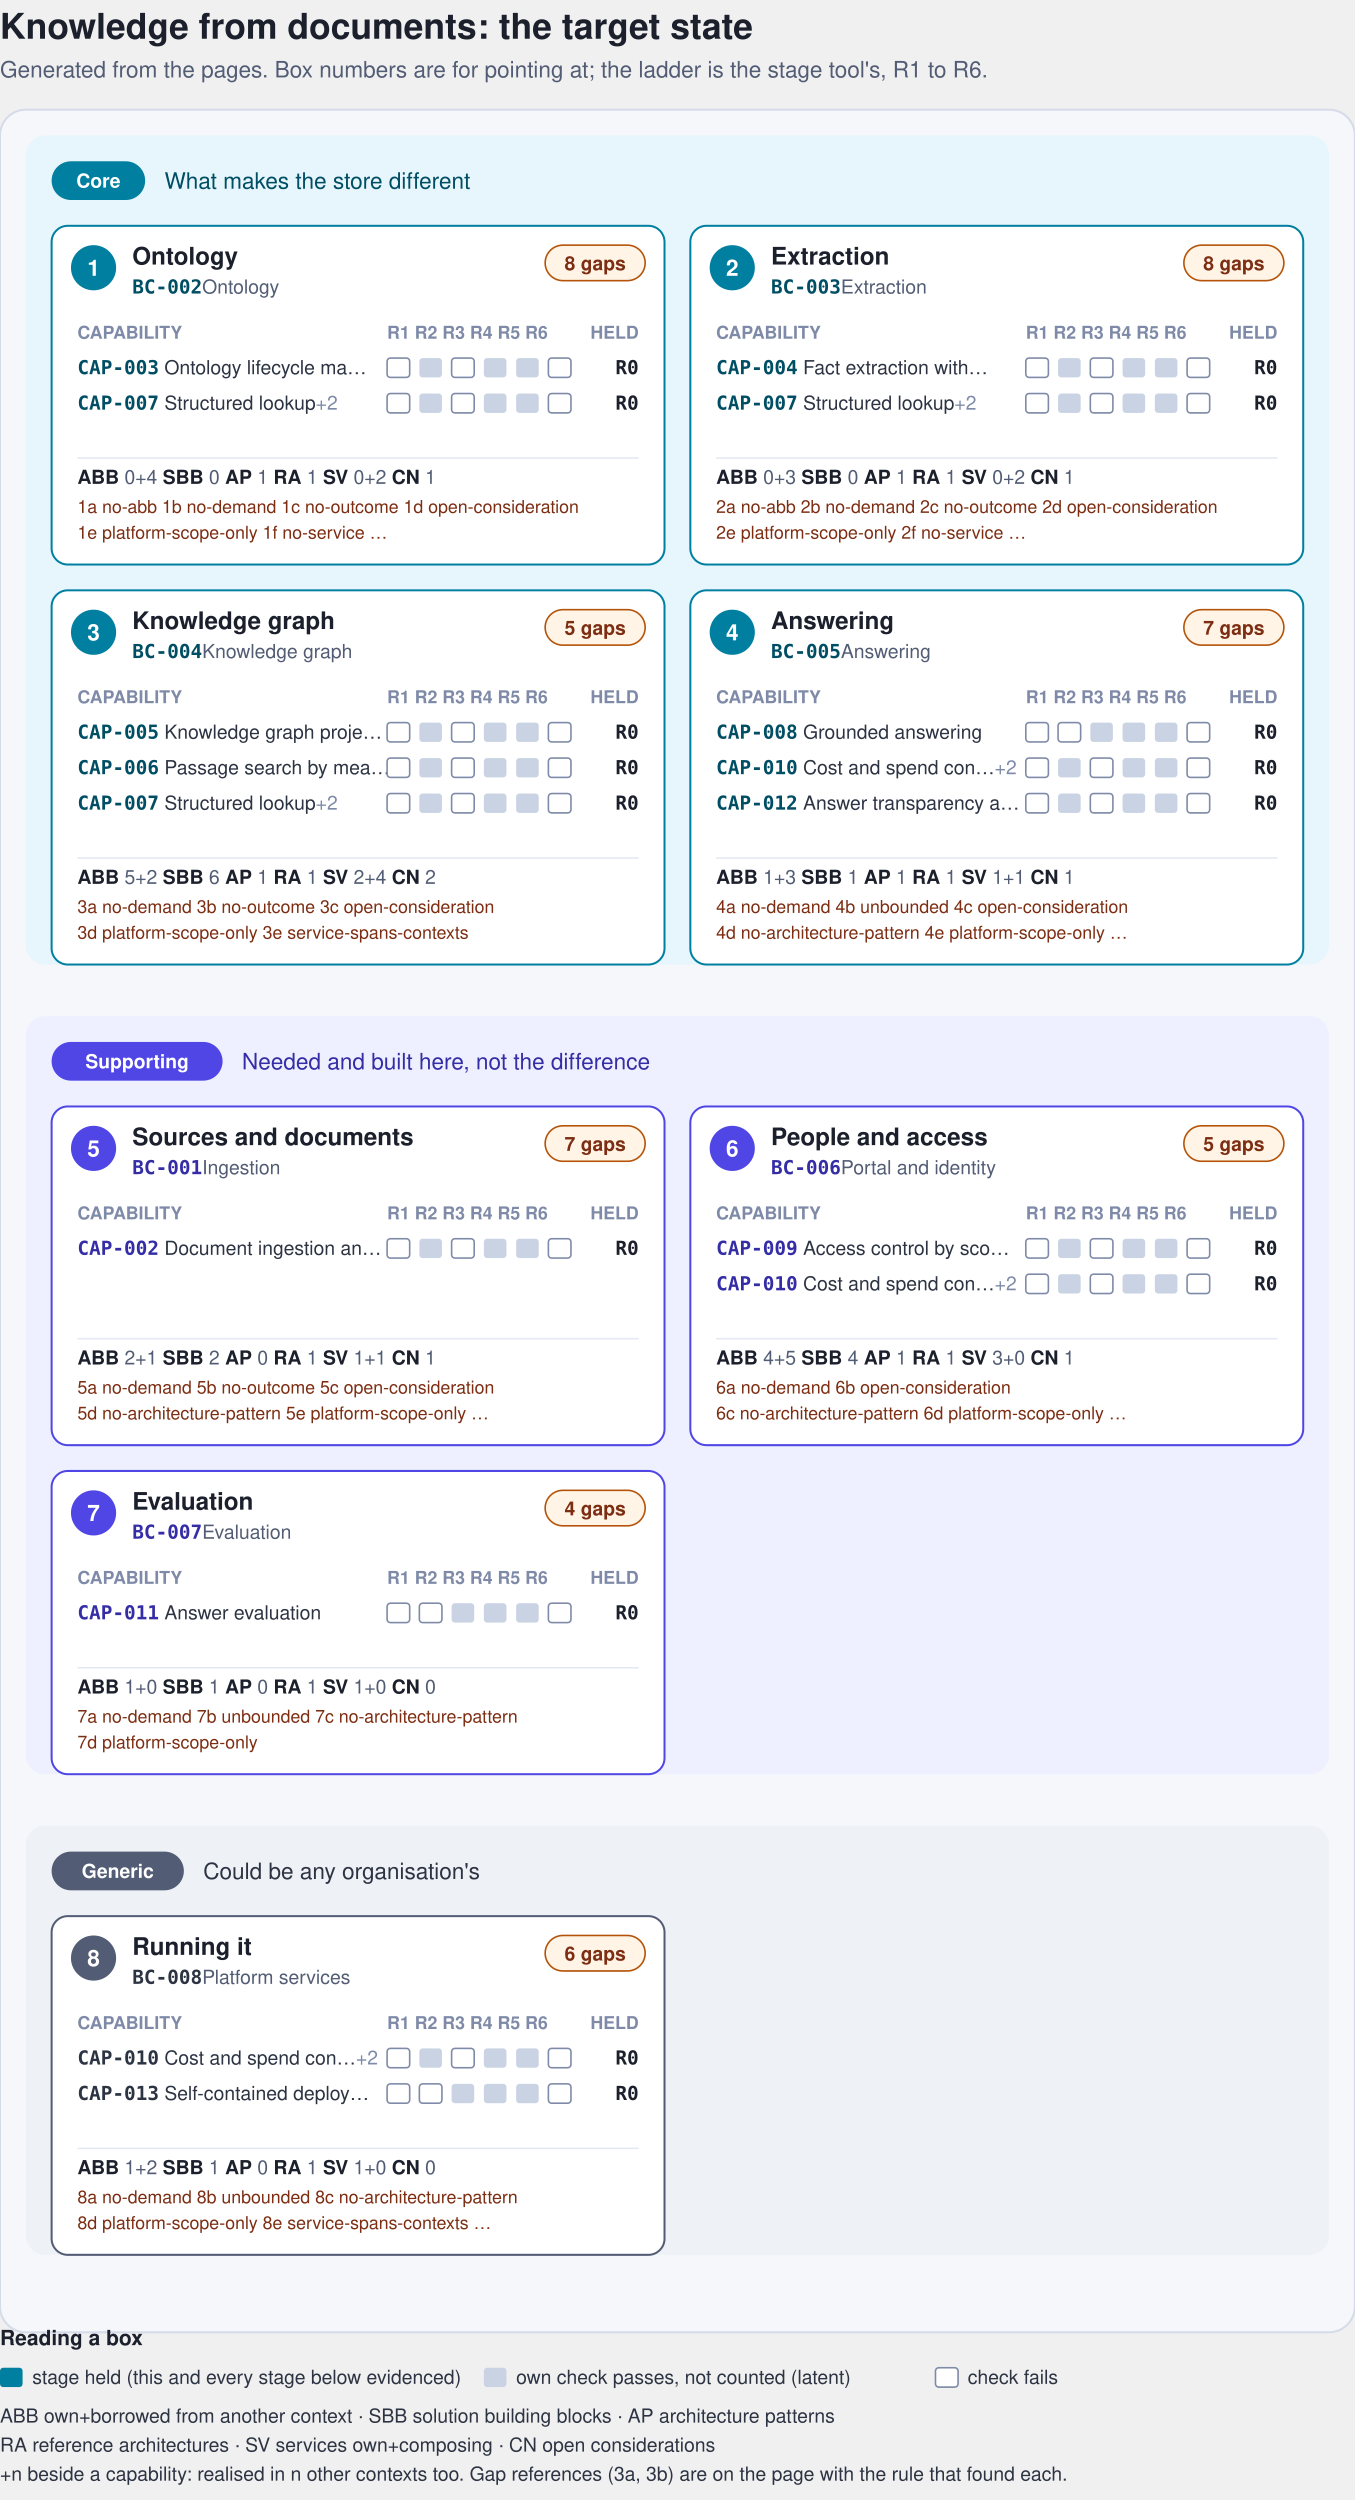
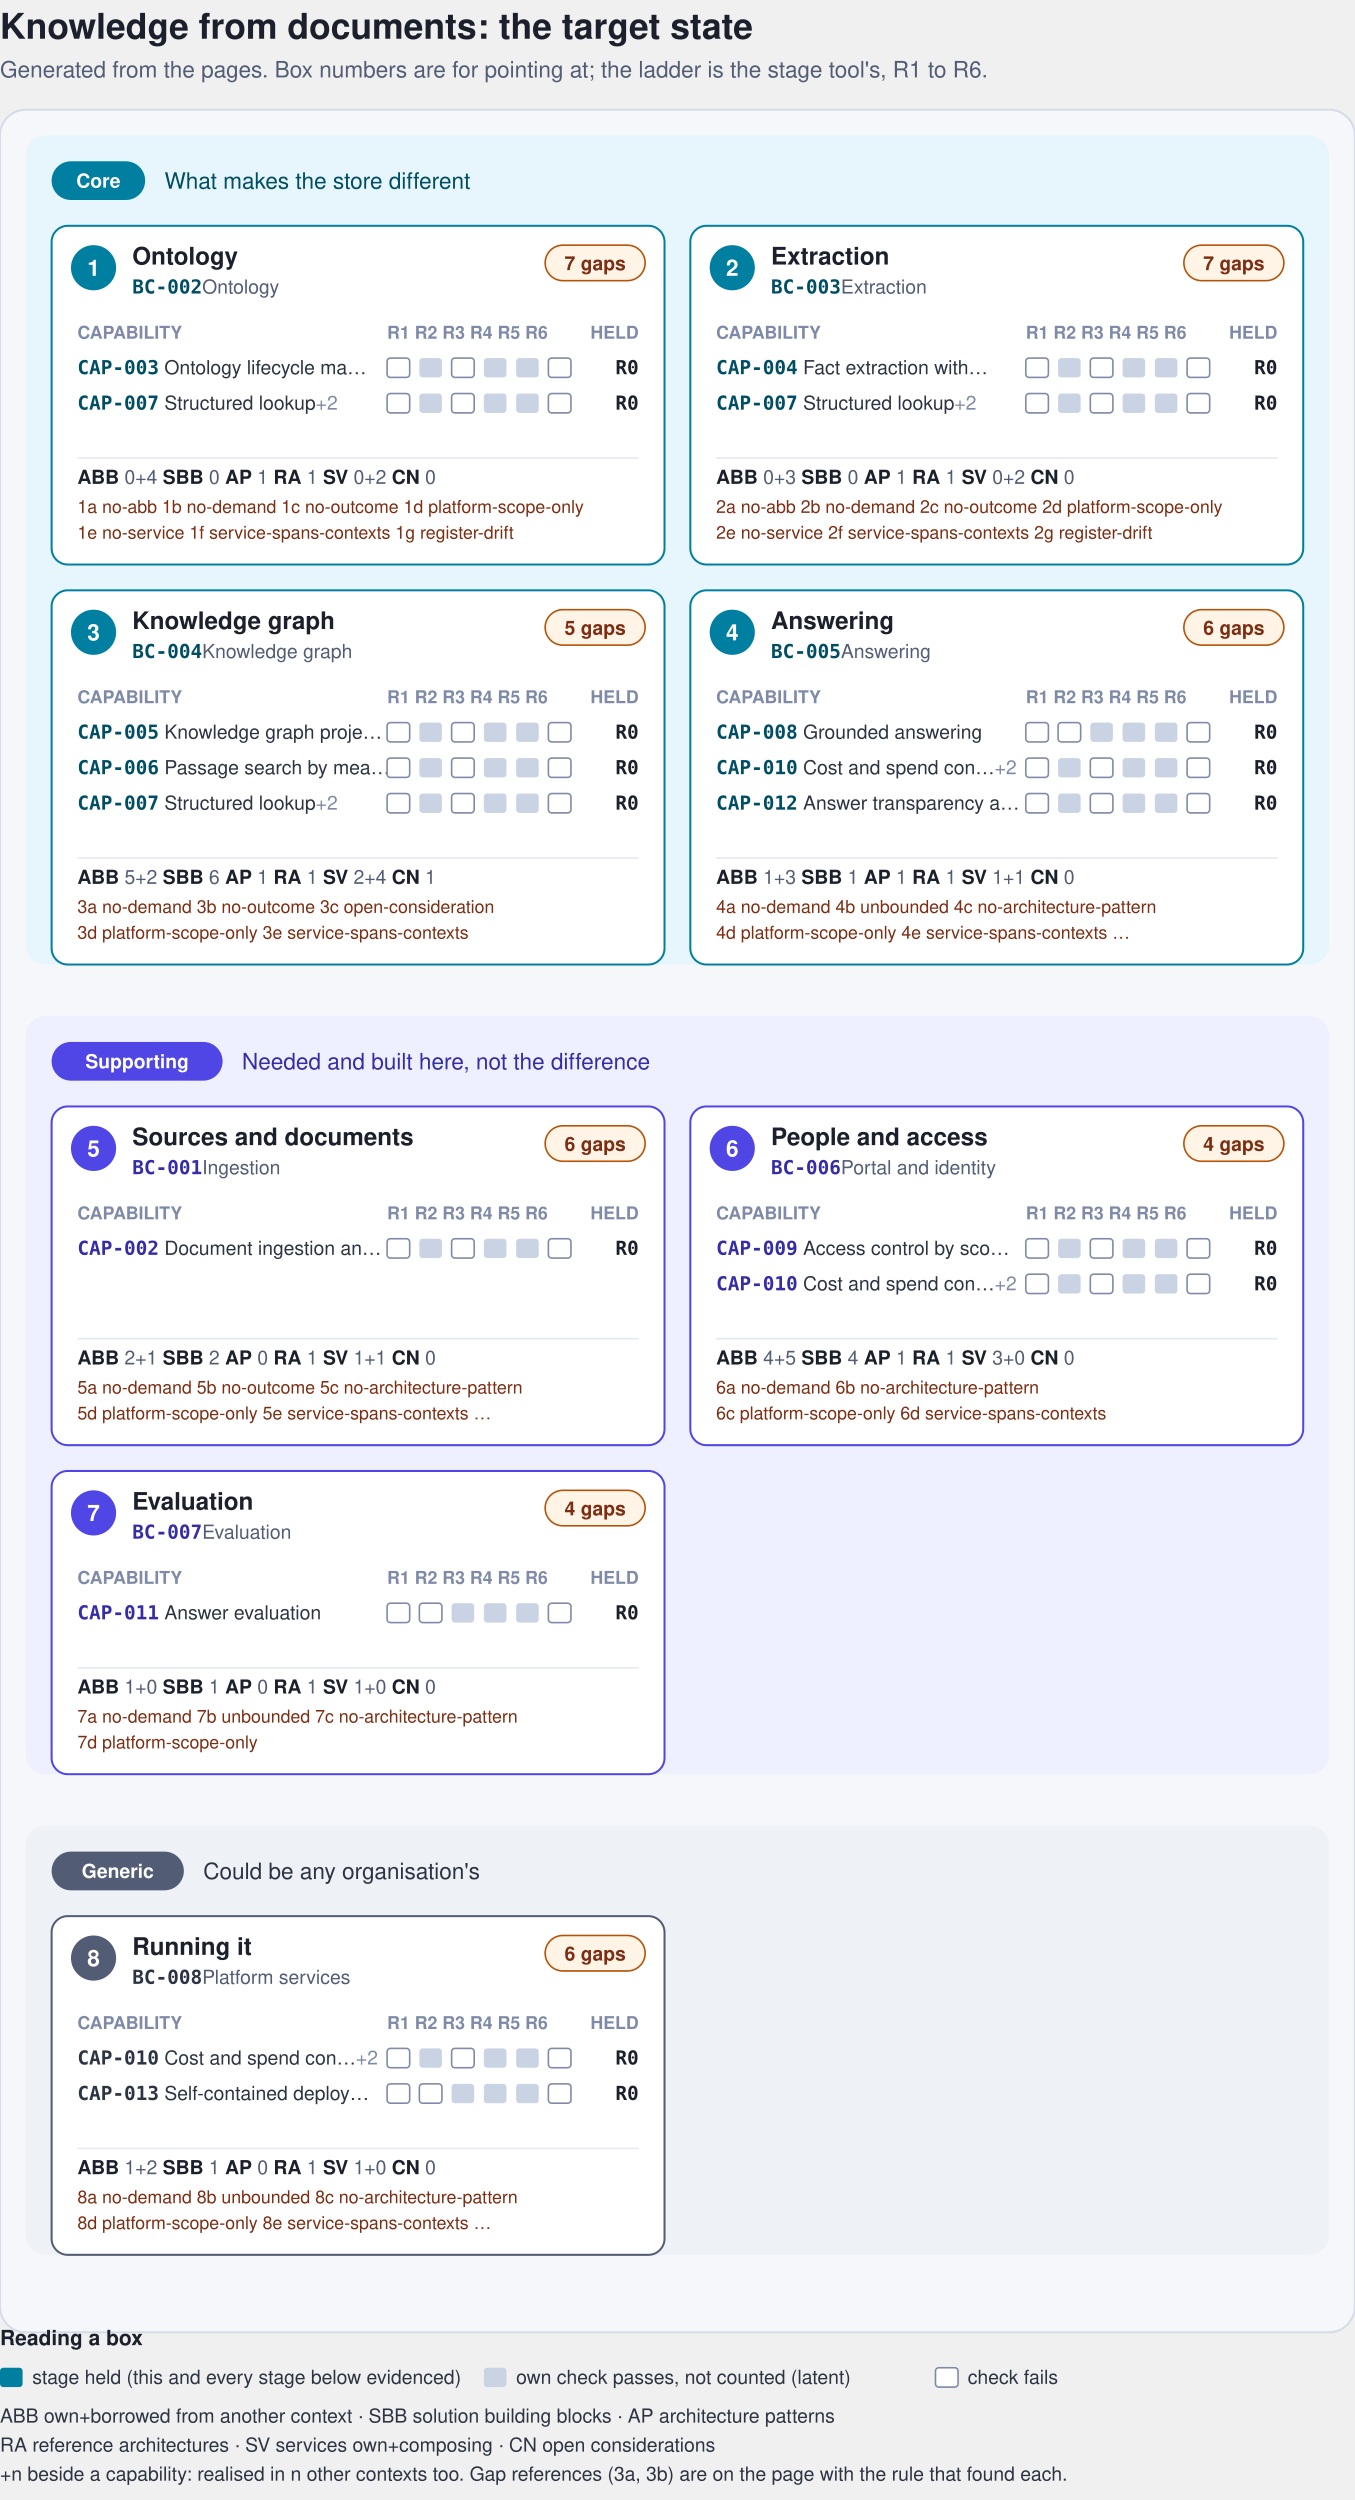
<svg xmlns="http://www.w3.org/2000/svg" width="840" height="1550" viewBox="0 0 840 1550" role="img" aria-labelledby="title desc">
  <text x="0" y="24" fill="#1b202c" font-family="IBM Plex Sans, Helvetica, Arial, sans-serif" font-size="22" font-weight="600">Knowledge from documents: the target state</text>
  <text x="0" y="48" fill="#525c74" font-family="IBM Plex Sans, Helvetica, Arial, sans-serif" font-size="14">Generated from the pages. Box numbers are for pointing at; the ladder is the stage tool's, R1 to R6.</text>
  <rect x="0" y="68" width="840" height="1378" rx="16" fill="#f5f7fb" stroke="#d5dbe9" stroke-width="1.25" />
  <rect x="16" y="84" width="808" height="514" rx="12" fill="#e7f6fc" />
  <rect x="32" y="100" width="58" height="24" rx="12" fill="#007fa0" />
  <text x="61" y="116.3" fill="#ffffff" font-family="IBM Plex Sans, Helvetica, Arial, sans-serif" font-size="12" font-weight="600" text-anchor="middle">Core</text>
  <text x="102" y="117" fill="#004e64" font-family="IBM Plex Sans, Helvetica, Arial, sans-serif" font-size="14">What makes the store different</text>
  <rect x="16" y="630" width="808" height="470" rx="12" fill="#eef0ff" />
  <rect x="32" y="646" width="106" height="24" rx="12" fill="#4f46e5" />
  <text x="85" y="662.3" fill="#ffffff" font-family="IBM Plex Sans, Helvetica, Arial, sans-serif" font-size="12" font-weight="600" text-anchor="middle">Supporting</text>
  <text x="150" y="663" fill="#352da5" font-family="IBM Plex Sans, Helvetica, Arial, sans-serif" font-size="14">Needed and built here, not the difference</text>
  <rect x="16" y="1132" width="808" height="266" rx="12" fill="#eef1f6" />
  <rect x="32" y="1148" width="82" height="24" rx="12" fill="#525c74" />
  <text x="73" y="1164.3" fill="#ffffff" font-family="IBM Plex Sans, Helvetica, Arial, sans-serif" font-size="12" font-weight="600" text-anchor="middle">Generic</text>
  <text x="126" y="1165" fill="#2c3342" font-family="IBM Plex Sans, Helvetica, Arial, sans-serif" font-size="14">Could be any organisation's</text>
  <g id="box-1">
    <rect x="32" y="140" width="380" height="210" rx="10" fill="#ffffff" stroke="#007fa0" stroke-width="1.25" />
    <circle cx="58" cy="166" r="14" fill="#007fa0" />
    <text x="58" y="171" fill="#ffffff" font-family="IBM Plex Sans, Helvetica, Arial, sans-serif" font-size="14" font-weight="700" text-anchor="middle">1</text>
    <text x="82" y="164" fill="#1b202c" font-family="IBM Plex Sans, Helvetica, Arial, sans-serif" font-size="15" font-weight="600">Ontology</text>
    <text x="82" y="182" fill="#004e64" font-family="IBM Plex Mono, ui-monospace, Consolas, monospace" font-size="12" font-weight="600">BC-002<tspan fill="#525c74" font-family="IBM Plex Sans, Helvetica, Arial, sans-serif" font-weight="500"> Ontology</tspan>
    </text>
    <rect x="338" y="152" width="62" height="22" rx="11" fill="#fff4e5" stroke="#b45309" />
-     <text x="369" y="167.5" fill="#7c2d12" font-family="IBM Plex Sans, Helvetica, Arial, sans-serif" font-size="12" font-weight="600" text-anchor="middle">8 gaps</text>
+     <text x="369" y="167.5" fill="#7c2d12" font-family="IBM Plex Sans, Helvetica, Arial, sans-serif" font-size="12" font-weight="600" text-anchor="middle">7 gaps</text>
    <text x="48" y="210" fill="#7e8aa7" font-family="IBM Plex Sans, Helvetica, Arial, sans-serif" font-size="11" font-weight="600">CAPABILITY</text>
    <text x="240" y="210" fill="#7e8aa7" font-family="IBM Plex Sans, Helvetica, Arial, sans-serif" font-size="11" font-weight="600">R1 R2 R3 R4 R5 R6</text>
    <text x="396" y="210" fill="#7e8aa7" font-family="IBM Plex Sans, Helvetica, Arial, sans-serif" font-size="11" font-weight="600" text-anchor="end">HELD</text>
    <text x="48" y="232" fill="#2c3342" font-family="IBM Plex Sans, Helvetica, Arial, sans-serif" font-size="12">
      <tspan font-family="IBM Plex Mono, ui-monospace, Consolas, monospace" font-weight="600" fill="#004e64">CAP-003</tspan> Ontology lifecycle ma…</text>
    <rect x="240" y="222" width="14" height="12" rx="2" fill="#ffffff" stroke="#7e8aa7" />
    <rect x="260" y="222" width="14" height="12" rx="2" fill="#c9d3e3" stroke="none" />
    <rect x="280" y="222" width="14" height="12" rx="2" fill="#ffffff" stroke="#7e8aa7" />
    <rect x="300" y="222" width="14" height="12" rx="2" fill="#c9d3e3" stroke="none" />
    <rect x="320" y="222" width="14" height="12" rx="2" fill="#c9d3e3" stroke="none" />
    <rect x="340" y="222" width="14" height="12" rx="2" fill="#ffffff" stroke="#7e8aa7" />
    <text x="396" y="232" fill="#1b202c" font-family="IBM Plex Mono, ui-monospace, Consolas, monospace" font-size="12" font-weight="600" text-anchor="end">R0</text>
    <text x="48" y="254" fill="#2c3342" font-family="IBM Plex Sans, Helvetica, Arial, sans-serif" font-size="12">
      <tspan font-family="IBM Plex Mono, ui-monospace, Consolas, monospace" font-weight="600" fill="#004e64">CAP-007</tspan> Structured lookup<tspan fill="#7e8aa7"> +2</tspan>
    </text>
    <rect x="240" y="244" width="14" height="12" rx="2" fill="#ffffff" stroke="#7e8aa7" />
    <rect x="260" y="244" width="14" height="12" rx="2" fill="#c9d3e3" stroke="none" />
    <rect x="280" y="244" width="14" height="12" rx="2" fill="#ffffff" stroke="#7e8aa7" />
    <rect x="300" y="244" width="14" height="12" rx="2" fill="#c9d3e3" stroke="none" />
    <rect x="320" y="244" width="14" height="12" rx="2" fill="#c9d3e3" stroke="none" />
    <rect x="340" y="244" width="14" height="12" rx="2" fill="#ffffff" stroke="#7e8aa7" />
    <text x="396" y="254" fill="#1b202c" font-family="IBM Plex Mono, ui-monospace, Consolas, monospace" font-size="12" font-weight="600" text-anchor="end">R0</text>
    <line x1="48" y1="284" x2="396" y2="284" stroke="#e4e9f2" stroke-width="1" />
    <text x="48" y="300" fill="#525c74" font-family="IBM Plex Sans, Helvetica, Arial, sans-serif" font-size="12">
-       <tspan font-weight="600" fill="#1b202c">ABB</tspan> 0+4  <tspan font-weight="600" fill="#1b202c">SBB</tspan> 0  <tspan font-weight="600" fill="#1b202c">AP</tspan> 1  <tspan font-weight="600" fill="#1b202c">RA</tspan> 1  <tspan font-weight="600" fill="#1b202c">SV</tspan> 0+2  <tspan font-weight="600" fill="#1b202c">CN</tspan> 1</text>
-     <text x="48" y="318" fill="#7c2d12" font-family="IBM Plex Sans, Helvetica, Arial, sans-serif" font-size="11">1a no-abb  1b no-demand  1c no-outcome  1d open-consideration</text>
-     <text x="48" y="334" fill="#7c2d12" font-family="IBM Plex Sans, Helvetica, Arial, sans-serif" font-size="11">1e platform-scope-only  1f no-service …</text>
+       <tspan font-weight="600" fill="#1b202c">ABB</tspan> 0+4  <tspan font-weight="600" fill="#1b202c">SBB</tspan> 0  <tspan font-weight="600" fill="#1b202c">AP</tspan> 1  <tspan font-weight="600" fill="#1b202c">RA</tspan> 1  <tspan font-weight="600" fill="#1b202c">SV</tspan> 0+2  <tspan font-weight="600" fill="#1b202c">CN</tspan> 0</text>
+     <text x="48" y="318" fill="#7c2d12" font-family="IBM Plex Sans, Helvetica, Arial, sans-serif" font-size="11">1a no-abb  1b no-demand  1c no-outcome  1d platform-scope-only</text>
+     <text x="48" y="334" fill="#7c2d12" font-family="IBM Plex Sans, Helvetica, Arial, sans-serif" font-size="11">1e no-service  1f service-spans-contexts  1g register-drift</text>
  </g>
  <g id="box-2">
    <rect x="428" y="140" width="380" height="210" rx="10" fill="#ffffff" stroke="#007fa0" stroke-width="1.25" />
    <circle cx="454" cy="166" r="14" fill="#007fa0" />
    <text x="454" y="171" fill="#ffffff" font-family="IBM Plex Sans, Helvetica, Arial, sans-serif" font-size="14" font-weight="700" text-anchor="middle">2</text>
    <text x="478" y="164" fill="#1b202c" font-family="IBM Plex Sans, Helvetica, Arial, sans-serif" font-size="15" font-weight="600">Extraction</text>
    <text x="478" y="182" fill="#004e64" font-family="IBM Plex Mono, ui-monospace, Consolas, monospace" font-size="12" font-weight="600">BC-003<tspan fill="#525c74" font-family="IBM Plex Sans, Helvetica, Arial, sans-serif" font-weight="500"> Extraction</tspan>
    </text>
    <rect x="734" y="152" width="62" height="22" rx="11" fill="#fff4e5" stroke="#b45309" />
-     <text x="765" y="167.5" fill="#7c2d12" font-family="IBM Plex Sans, Helvetica, Arial, sans-serif" font-size="12" font-weight="600" text-anchor="middle">8 gaps</text>
+     <text x="765" y="167.5" fill="#7c2d12" font-family="IBM Plex Sans, Helvetica, Arial, sans-serif" font-size="12" font-weight="600" text-anchor="middle">7 gaps</text>
    <text x="444" y="210" fill="#7e8aa7" font-family="IBM Plex Sans, Helvetica, Arial, sans-serif" font-size="11" font-weight="600">CAPABILITY</text>
    <text x="636" y="210" fill="#7e8aa7" font-family="IBM Plex Sans, Helvetica, Arial, sans-serif" font-size="11" font-weight="600">R1 R2 R3 R4 R5 R6</text>
    <text x="792" y="210" fill="#7e8aa7" font-family="IBM Plex Sans, Helvetica, Arial, sans-serif" font-size="11" font-weight="600" text-anchor="end">HELD</text>
    <text x="444" y="232" fill="#2c3342" font-family="IBM Plex Sans, Helvetica, Arial, sans-serif" font-size="12">
      <tspan font-family="IBM Plex Mono, ui-monospace, Consolas, monospace" font-weight="600" fill="#004e64">CAP-004</tspan> Fact extraction with…</text>
    <rect x="636" y="222" width="14" height="12" rx="2" fill="#ffffff" stroke="#7e8aa7" />
    <rect x="656" y="222" width="14" height="12" rx="2" fill="#c9d3e3" stroke="none" />
    <rect x="676" y="222" width="14" height="12" rx="2" fill="#ffffff" stroke="#7e8aa7" />
    <rect x="696" y="222" width="14" height="12" rx="2" fill="#c9d3e3" stroke="none" />
    <rect x="716" y="222" width="14" height="12" rx="2" fill="#c9d3e3" stroke="none" />
    <rect x="736" y="222" width="14" height="12" rx="2" fill="#ffffff" stroke="#7e8aa7" />
    <text x="792" y="232" fill="#1b202c" font-family="IBM Plex Mono, ui-monospace, Consolas, monospace" font-size="12" font-weight="600" text-anchor="end">R0</text>
    <text x="444" y="254" fill="#2c3342" font-family="IBM Plex Sans, Helvetica, Arial, sans-serif" font-size="12">
      <tspan font-family="IBM Plex Mono, ui-monospace, Consolas, monospace" font-weight="600" fill="#004e64">CAP-007</tspan> Structured lookup<tspan fill="#7e8aa7"> +2</tspan>
    </text>
    <rect x="636" y="244" width="14" height="12" rx="2" fill="#ffffff" stroke="#7e8aa7" />
    <rect x="656" y="244" width="14" height="12" rx="2" fill="#c9d3e3" stroke="none" />
    <rect x="676" y="244" width="14" height="12" rx="2" fill="#ffffff" stroke="#7e8aa7" />
    <rect x="696" y="244" width="14" height="12" rx="2" fill="#c9d3e3" stroke="none" />
    <rect x="716" y="244" width="14" height="12" rx="2" fill="#c9d3e3" stroke="none" />
    <rect x="736" y="244" width="14" height="12" rx="2" fill="#ffffff" stroke="#7e8aa7" />
    <text x="792" y="254" fill="#1b202c" font-family="IBM Plex Mono, ui-monospace, Consolas, monospace" font-size="12" font-weight="600" text-anchor="end">R0</text>
    <line x1="444" y1="284" x2="792" y2="284" stroke="#e4e9f2" stroke-width="1" />
    <text x="444" y="300" fill="#525c74" font-family="IBM Plex Sans, Helvetica, Arial, sans-serif" font-size="12">
-       <tspan font-weight="600" fill="#1b202c">ABB</tspan> 0+3  <tspan font-weight="600" fill="#1b202c">SBB</tspan> 0  <tspan font-weight="600" fill="#1b202c">AP</tspan> 1  <tspan font-weight="600" fill="#1b202c">RA</tspan> 1  <tspan font-weight="600" fill="#1b202c">SV</tspan> 0+2  <tspan font-weight="600" fill="#1b202c">CN</tspan> 1</text>
-     <text x="444" y="318" fill="#7c2d12" font-family="IBM Plex Sans, Helvetica, Arial, sans-serif" font-size="11">2a no-abb  2b no-demand  2c no-outcome  2d open-consideration</text>
-     <text x="444" y="334" fill="#7c2d12" font-family="IBM Plex Sans, Helvetica, Arial, sans-serif" font-size="11">2e platform-scope-only  2f no-service …</text>
+       <tspan font-weight="600" fill="#1b202c">ABB</tspan> 0+3  <tspan font-weight="600" fill="#1b202c">SBB</tspan> 0  <tspan font-weight="600" fill="#1b202c">AP</tspan> 1  <tspan font-weight="600" fill="#1b202c">RA</tspan> 1  <tspan font-weight="600" fill="#1b202c">SV</tspan> 0+2  <tspan font-weight="600" fill="#1b202c">CN</tspan> 0</text>
+     <text x="444" y="318" fill="#7c2d12" font-family="IBM Plex Sans, Helvetica, Arial, sans-serif" font-size="11">2a no-abb  2b no-demand  2c no-outcome  2d platform-scope-only</text>
+     <text x="444" y="334" fill="#7c2d12" font-family="IBM Plex Sans, Helvetica, Arial, sans-serif" font-size="11">2e no-service  2f service-spans-contexts  2g register-drift</text>
  </g>
  <g id="box-3">
    <rect x="32" y="366" width="380" height="232" rx="10" fill="#ffffff" stroke="#007fa0" stroke-width="1.25" />
    <circle cx="58" cy="392" r="14" fill="#007fa0" />
    <text x="58" y="397" fill="#ffffff" font-family="IBM Plex Sans, Helvetica, Arial, sans-serif" font-size="14" font-weight="700" text-anchor="middle">3</text>
    <text x="82" y="390" fill="#1b202c" font-family="IBM Plex Sans, Helvetica, Arial, sans-serif" font-size="15" font-weight="600">Knowledge graph</text>
    <text x="82" y="408" fill="#004e64" font-family="IBM Plex Mono, ui-monospace, Consolas, monospace" font-size="12" font-weight="600">BC-004<tspan fill="#525c74" font-family="IBM Plex Sans, Helvetica, Arial, sans-serif" font-weight="500"> Knowledge graph</tspan>
    </text>
    <rect x="338" y="378" width="62" height="22" rx="11" fill="#fff4e5" stroke="#b45309" />
    <text x="369" y="393.5" fill="#7c2d12" font-family="IBM Plex Sans, Helvetica, Arial, sans-serif" font-size="12" font-weight="600" text-anchor="middle">5 gaps</text>
    <text x="48" y="436" fill="#7e8aa7" font-family="IBM Plex Sans, Helvetica, Arial, sans-serif" font-size="11" font-weight="600">CAPABILITY</text>
    <text x="240" y="436" fill="#7e8aa7" font-family="IBM Plex Sans, Helvetica, Arial, sans-serif" font-size="11" font-weight="600">R1 R2 R3 R4 R5 R6</text>
    <text x="396" y="436" fill="#7e8aa7" font-family="IBM Plex Sans, Helvetica, Arial, sans-serif" font-size="11" font-weight="600" text-anchor="end">HELD</text>
    <text x="48" y="458" fill="#2c3342" font-family="IBM Plex Sans, Helvetica, Arial, sans-serif" font-size="12">
      <tspan font-family="IBM Plex Mono, ui-monospace, Consolas, monospace" font-weight="600" fill="#004e64">CAP-005</tspan> Knowledge graph proje…</text>
    <rect x="240" y="448" width="14" height="12" rx="2" fill="#ffffff" stroke="#7e8aa7" />
    <rect x="260" y="448" width="14" height="12" rx="2" fill="#c9d3e3" stroke="none" />
    <rect x="280" y="448" width="14" height="12" rx="2" fill="#ffffff" stroke="#7e8aa7" />
    <rect x="300" y="448" width="14" height="12" rx="2" fill="#c9d3e3" stroke="none" />
    <rect x="320" y="448" width="14" height="12" rx="2" fill="#c9d3e3" stroke="none" />
    <rect x="340" y="448" width="14" height="12" rx="2" fill="#ffffff" stroke="#7e8aa7" />
    <text x="396" y="458" fill="#1b202c" font-family="IBM Plex Mono, ui-monospace, Consolas, monospace" font-size="12" font-weight="600" text-anchor="end">R0</text>
    <text x="48" y="480" fill="#2c3342" font-family="IBM Plex Sans, Helvetica, Arial, sans-serif" font-size="12">
      <tspan font-family="IBM Plex Mono, ui-monospace, Consolas, monospace" font-weight="600" fill="#004e64">CAP-006</tspan> Passage search by mea…</text>
    <rect x="240" y="470" width="14" height="12" rx="2" fill="#ffffff" stroke="#7e8aa7" />
    <rect x="260" y="470" width="14" height="12" rx="2" fill="#c9d3e3" stroke="none" />
    <rect x="280" y="470" width="14" height="12" rx="2" fill="#ffffff" stroke="#7e8aa7" />
    <rect x="300" y="470" width="14" height="12" rx="2" fill="#c9d3e3" stroke="none" />
    <rect x="320" y="470" width="14" height="12" rx="2" fill="#c9d3e3" stroke="none" />
    <rect x="340" y="470" width="14" height="12" rx="2" fill="#ffffff" stroke="#7e8aa7" />
    <text x="396" y="480" fill="#1b202c" font-family="IBM Plex Mono, ui-monospace, Consolas, monospace" font-size="12" font-weight="600" text-anchor="end">R0</text>
    <text x="48" y="502" fill="#2c3342" font-family="IBM Plex Sans, Helvetica, Arial, sans-serif" font-size="12">
      <tspan font-family="IBM Plex Mono, ui-monospace, Consolas, monospace" font-weight="600" fill="#004e64">CAP-007</tspan> Structured lookup<tspan fill="#7e8aa7"> +2</tspan>
    </text>
    <rect x="240" y="492" width="14" height="12" rx="2" fill="#ffffff" stroke="#7e8aa7" />
    <rect x="260" y="492" width="14" height="12" rx="2" fill="#c9d3e3" stroke="none" />
    <rect x="280" y="492" width="14" height="12" rx="2" fill="#ffffff" stroke="#7e8aa7" />
    <rect x="300" y="492" width="14" height="12" rx="2" fill="#c9d3e3" stroke="none" />
    <rect x="320" y="492" width="14" height="12" rx="2" fill="#c9d3e3" stroke="none" />
    <rect x="340" y="492" width="14" height="12" rx="2" fill="#ffffff" stroke="#7e8aa7" />
    <text x="396" y="502" fill="#1b202c" font-family="IBM Plex Mono, ui-monospace, Consolas, monospace" font-size="12" font-weight="600" text-anchor="end">R0</text>
    <line x1="48" y1="532" x2="396" y2="532" stroke="#e4e9f2" stroke-width="1" />
    <text x="48" y="548" fill="#525c74" font-family="IBM Plex Sans, Helvetica, Arial, sans-serif" font-size="12">
-       <tspan font-weight="600" fill="#1b202c">ABB</tspan> 5+2  <tspan font-weight="600" fill="#1b202c">SBB</tspan> 6  <tspan font-weight="600" fill="#1b202c">AP</tspan> 1  <tspan font-weight="600" fill="#1b202c">RA</tspan> 1  <tspan font-weight="600" fill="#1b202c">SV</tspan> 2+4  <tspan font-weight="600" fill="#1b202c">CN</tspan> 2</text>
+       <tspan font-weight="600" fill="#1b202c">ABB</tspan> 5+2  <tspan font-weight="600" fill="#1b202c">SBB</tspan> 6  <tspan font-weight="600" fill="#1b202c">AP</tspan> 1  <tspan font-weight="600" fill="#1b202c">RA</tspan> 1  <tspan font-weight="600" fill="#1b202c">SV</tspan> 2+4  <tspan font-weight="600" fill="#1b202c">CN</tspan> 1</text>
    <text x="48" y="566" fill="#7c2d12" font-family="IBM Plex Sans, Helvetica, Arial, sans-serif" font-size="11">3a no-demand  3b no-outcome  3c open-consideration</text>
    <text x="48" y="582" fill="#7c2d12" font-family="IBM Plex Sans, Helvetica, Arial, sans-serif" font-size="11">3d platform-scope-only  3e service-spans-contexts</text>
  </g>
  <g id="box-4">
    <rect x="428" y="366" width="380" height="232" rx="10" fill="#ffffff" stroke="#007fa0" stroke-width="1.25" />
    <circle cx="454" cy="392" r="14" fill="#007fa0" />
    <text x="454" y="397" fill="#ffffff" font-family="IBM Plex Sans, Helvetica, Arial, sans-serif" font-size="14" font-weight="700" text-anchor="middle">4</text>
    <text x="478" y="390" fill="#1b202c" font-family="IBM Plex Sans, Helvetica, Arial, sans-serif" font-size="15" font-weight="600">Answering</text>
    <text x="478" y="408" fill="#004e64" font-family="IBM Plex Mono, ui-monospace, Consolas, monospace" font-size="12" font-weight="600">BC-005<tspan fill="#525c74" font-family="IBM Plex Sans, Helvetica, Arial, sans-serif" font-weight="500"> Answering</tspan>
    </text>
    <rect x="734" y="378" width="62" height="22" rx="11" fill="#fff4e5" stroke="#b45309" />
-     <text x="765" y="393.5" fill="#7c2d12" font-family="IBM Plex Sans, Helvetica, Arial, sans-serif" font-size="12" font-weight="600" text-anchor="middle">7 gaps</text>
+     <text x="765" y="393.5" fill="#7c2d12" font-family="IBM Plex Sans, Helvetica, Arial, sans-serif" font-size="12" font-weight="600" text-anchor="middle">6 gaps</text>
    <text x="444" y="436" fill="#7e8aa7" font-family="IBM Plex Sans, Helvetica, Arial, sans-serif" font-size="11" font-weight="600">CAPABILITY</text>
    <text x="636" y="436" fill="#7e8aa7" font-family="IBM Plex Sans, Helvetica, Arial, sans-serif" font-size="11" font-weight="600">R1 R2 R3 R4 R5 R6</text>
    <text x="792" y="436" fill="#7e8aa7" font-family="IBM Plex Sans, Helvetica, Arial, sans-serif" font-size="11" font-weight="600" text-anchor="end">HELD</text>
    <text x="444" y="458" fill="#2c3342" font-family="IBM Plex Sans, Helvetica, Arial, sans-serif" font-size="12">
      <tspan font-family="IBM Plex Mono, ui-monospace, Consolas, monospace" font-weight="600" fill="#004e64">CAP-008</tspan> Grounded answering</text>
    <rect x="636" y="448" width="14" height="12" rx="2" fill="#ffffff" stroke="#7e8aa7" />
    <rect x="656" y="448" width="14" height="12" rx="2" fill="#ffffff" stroke="#7e8aa7" />
    <rect x="676" y="448" width="14" height="12" rx="2" fill="#c9d3e3" stroke="none" />
    <rect x="696" y="448" width="14" height="12" rx="2" fill="#c9d3e3" stroke="none" />
    <rect x="716" y="448" width="14" height="12" rx="2" fill="#c9d3e3" stroke="none" />
    <rect x="736" y="448" width="14" height="12" rx="2" fill="#ffffff" stroke="#7e8aa7" />
    <text x="792" y="458" fill="#1b202c" font-family="IBM Plex Mono, ui-monospace, Consolas, monospace" font-size="12" font-weight="600" text-anchor="end">R0</text>
    <text x="444" y="480" fill="#2c3342" font-family="IBM Plex Sans, Helvetica, Arial, sans-serif" font-size="12">
      <tspan font-family="IBM Plex Mono, ui-monospace, Consolas, monospace" font-weight="600" fill="#004e64">CAP-010</tspan> Cost and spend con…<tspan fill="#7e8aa7"> +2</tspan>
    </text>
    <rect x="636" y="470" width="14" height="12" rx="2" fill="#ffffff" stroke="#7e8aa7" />
    <rect x="656" y="470" width="14" height="12" rx="2" fill="#c9d3e3" stroke="none" />
    <rect x="676" y="470" width="14" height="12" rx="2" fill="#ffffff" stroke="#7e8aa7" />
    <rect x="696" y="470" width="14" height="12" rx="2" fill="#c9d3e3" stroke="none" />
    <rect x="716" y="470" width="14" height="12" rx="2" fill="#c9d3e3" stroke="none" />
    <rect x="736" y="470" width="14" height="12" rx="2" fill="#ffffff" stroke="#7e8aa7" />
    <text x="792" y="480" fill="#1b202c" font-family="IBM Plex Mono, ui-monospace, Consolas, monospace" font-size="12" font-weight="600" text-anchor="end">R0</text>
    <text x="444" y="502" fill="#2c3342" font-family="IBM Plex Sans, Helvetica, Arial, sans-serif" font-size="12">
      <tspan font-family="IBM Plex Mono, ui-monospace, Consolas, monospace" font-weight="600" fill="#004e64">CAP-012</tspan> Answer transparency a…</text>
    <rect x="636" y="492" width="14" height="12" rx="2" fill="#ffffff" stroke="#7e8aa7" />
    <rect x="656" y="492" width="14" height="12" rx="2" fill="#c9d3e3" stroke="none" />
    <rect x="676" y="492" width="14" height="12" rx="2" fill="#ffffff" stroke="#7e8aa7" />
    <rect x="696" y="492" width="14" height="12" rx="2" fill="#c9d3e3" stroke="none" />
    <rect x="716" y="492" width="14" height="12" rx="2" fill="#c9d3e3" stroke="none" />
    <rect x="736" y="492" width="14" height="12" rx="2" fill="#ffffff" stroke="#7e8aa7" />
    <text x="792" y="502" fill="#1b202c" font-family="IBM Plex Mono, ui-monospace, Consolas, monospace" font-size="12" font-weight="600" text-anchor="end">R0</text>
    <line x1="444" y1="532" x2="792" y2="532" stroke="#e4e9f2" stroke-width="1" />
    <text x="444" y="548" fill="#525c74" font-family="IBM Plex Sans, Helvetica, Arial, sans-serif" font-size="12">
-       <tspan font-weight="600" fill="#1b202c">ABB</tspan> 1+3  <tspan font-weight="600" fill="#1b202c">SBB</tspan> 1  <tspan font-weight="600" fill="#1b202c">AP</tspan> 1  <tspan font-weight="600" fill="#1b202c">RA</tspan> 1  <tspan font-weight="600" fill="#1b202c">SV</tspan> 1+1  <tspan font-weight="600" fill="#1b202c">CN</tspan> 1</text>
-     <text x="444" y="566" fill="#7c2d12" font-family="IBM Plex Sans, Helvetica, Arial, sans-serif" font-size="11">4a no-demand  4b unbounded  4c open-consideration</text>
-     <text x="444" y="582" fill="#7c2d12" font-family="IBM Plex Sans, Helvetica, Arial, sans-serif" font-size="11">4d no-architecture-pattern  4e platform-scope-only …</text>
+       <tspan font-weight="600" fill="#1b202c">ABB</tspan> 1+3  <tspan font-weight="600" fill="#1b202c">SBB</tspan> 1  <tspan font-weight="600" fill="#1b202c">AP</tspan> 1  <tspan font-weight="600" fill="#1b202c">RA</tspan> 1  <tspan font-weight="600" fill="#1b202c">SV</tspan> 1+1  <tspan font-weight="600" fill="#1b202c">CN</tspan> 0</text>
+     <text x="444" y="566" fill="#7c2d12" font-family="IBM Plex Sans, Helvetica, Arial, sans-serif" font-size="11">4a no-demand  4b unbounded  4c no-architecture-pattern</text>
+     <text x="444" y="582" fill="#7c2d12" font-family="IBM Plex Sans, Helvetica, Arial, sans-serif" font-size="11">4d platform-scope-only  4e service-spans-contexts …</text>
  </g>
  <g id="box-5">
    <rect x="32" y="686" width="380" height="210" rx="10" fill="#ffffff" stroke="#4f46e5" stroke-width="1.25" />
    <circle cx="58" cy="712" r="14" fill="#4f46e5" />
    <text x="58" y="717" fill="#ffffff" font-family="IBM Plex Sans, Helvetica, Arial, sans-serif" font-size="14" font-weight="700" text-anchor="middle">5</text>
    <text x="82" y="710" fill="#1b202c" font-family="IBM Plex Sans, Helvetica, Arial, sans-serif" font-size="15" font-weight="600">Sources and documents</text>
    <text x="82" y="728" fill="#352da5" font-family="IBM Plex Mono, ui-monospace, Consolas, monospace" font-size="12" font-weight="600">BC-001<tspan fill="#525c74" font-family="IBM Plex Sans, Helvetica, Arial, sans-serif" font-weight="500"> Ingestion</tspan>
    </text>
    <rect x="338" y="698" width="62" height="22" rx="11" fill="#fff4e5" stroke="#b45309" />
-     <text x="369" y="713.5" fill="#7c2d12" font-family="IBM Plex Sans, Helvetica, Arial, sans-serif" font-size="12" font-weight="600" text-anchor="middle">7 gaps</text>
+     <text x="369" y="713.5" fill="#7c2d12" font-family="IBM Plex Sans, Helvetica, Arial, sans-serif" font-size="12" font-weight="600" text-anchor="middle">6 gaps</text>
    <text x="48" y="756" fill="#7e8aa7" font-family="IBM Plex Sans, Helvetica, Arial, sans-serif" font-size="11" font-weight="600">CAPABILITY</text>
    <text x="240" y="756" fill="#7e8aa7" font-family="IBM Plex Sans, Helvetica, Arial, sans-serif" font-size="11" font-weight="600">R1 R2 R3 R4 R5 R6</text>
    <text x="396" y="756" fill="#7e8aa7" font-family="IBM Plex Sans, Helvetica, Arial, sans-serif" font-size="11" font-weight="600" text-anchor="end">HELD</text>
    <text x="48" y="778" fill="#2c3342" font-family="IBM Plex Sans, Helvetica, Arial, sans-serif" font-size="12">
      <tspan font-family="IBM Plex Mono, ui-monospace, Consolas, monospace" font-weight="600" fill="#352da5">CAP-002</tspan> Document ingestion an…</text>
    <rect x="240" y="768" width="14" height="12" rx="2" fill="#ffffff" stroke="#7e8aa7" />
    <rect x="260" y="768" width="14" height="12" rx="2" fill="#c9d3e3" stroke="none" />
    <rect x="280" y="768" width="14" height="12" rx="2" fill="#ffffff" stroke="#7e8aa7" />
    <rect x="300" y="768" width="14" height="12" rx="2" fill="#c9d3e3" stroke="none" />
    <rect x="320" y="768" width="14" height="12" rx="2" fill="#c9d3e3" stroke="none" />
    <rect x="340" y="768" width="14" height="12" rx="2" fill="#ffffff" stroke="#7e8aa7" />
    <text x="396" y="778" fill="#1b202c" font-family="IBM Plex Mono, ui-monospace, Consolas, monospace" font-size="12" font-weight="600" text-anchor="end">R0</text>
    <line x1="48" y1="830" x2="396" y2="830" stroke="#e4e9f2" stroke-width="1" />
    <text x="48" y="846" fill="#525c74" font-family="IBM Plex Sans, Helvetica, Arial, sans-serif" font-size="12">
-       <tspan font-weight="600" fill="#1b202c">ABB</tspan> 2+1  <tspan font-weight="600" fill="#1b202c">SBB</tspan> 2  <tspan font-weight="600" fill="#1b202c">AP</tspan> 0  <tspan font-weight="600" fill="#1b202c">RA</tspan> 1  <tspan font-weight="600" fill="#1b202c">SV</tspan> 1+1  <tspan font-weight="600" fill="#1b202c">CN</tspan> 1</text>
-     <text x="48" y="864" fill="#7c2d12" font-family="IBM Plex Sans, Helvetica, Arial, sans-serif" font-size="11">5a no-demand  5b no-outcome  5c open-consideration</text>
-     <text x="48" y="880" fill="#7c2d12" font-family="IBM Plex Sans, Helvetica, Arial, sans-serif" font-size="11">5d no-architecture-pattern  5e platform-scope-only …</text>
+       <tspan font-weight="600" fill="#1b202c">ABB</tspan> 2+1  <tspan font-weight="600" fill="#1b202c">SBB</tspan> 2  <tspan font-weight="600" fill="#1b202c">AP</tspan> 0  <tspan font-weight="600" fill="#1b202c">RA</tspan> 1  <tspan font-weight="600" fill="#1b202c">SV</tspan> 1+1  <tspan font-weight="600" fill="#1b202c">CN</tspan> 0</text>
+     <text x="48" y="864" fill="#7c2d12" font-family="IBM Plex Sans, Helvetica, Arial, sans-serif" font-size="11">5a no-demand  5b no-outcome  5c no-architecture-pattern</text>
+     <text x="48" y="880" fill="#7c2d12" font-family="IBM Plex Sans, Helvetica, Arial, sans-serif" font-size="11">5d platform-scope-only  5e service-spans-contexts …</text>
  </g>
  <g id="box-6">
    <rect x="428" y="686" width="380" height="210" rx="10" fill="#ffffff" stroke="#4f46e5" stroke-width="1.25" />
    <circle cx="454" cy="712" r="14" fill="#4f46e5" />
    <text x="454" y="717" fill="#ffffff" font-family="IBM Plex Sans, Helvetica, Arial, sans-serif" font-size="14" font-weight="700" text-anchor="middle">6</text>
    <text x="478" y="710" fill="#1b202c" font-family="IBM Plex Sans, Helvetica, Arial, sans-serif" font-size="15" font-weight="600">People and access</text>
    <text x="478" y="728" fill="#352da5" font-family="IBM Plex Mono, ui-monospace, Consolas, monospace" font-size="12" font-weight="600">BC-006<tspan fill="#525c74" font-family="IBM Plex Sans, Helvetica, Arial, sans-serif" font-weight="500"> Portal and identity</tspan>
    </text>
    <rect x="734" y="698" width="62" height="22" rx="11" fill="#fff4e5" stroke="#b45309" />
-     <text x="765" y="713.5" fill="#7c2d12" font-family="IBM Plex Sans, Helvetica, Arial, sans-serif" font-size="12" font-weight="600" text-anchor="middle">5 gaps</text>
+     <text x="765" y="713.5" fill="#7c2d12" font-family="IBM Plex Sans, Helvetica, Arial, sans-serif" font-size="12" font-weight="600" text-anchor="middle">4 gaps</text>
    <text x="444" y="756" fill="#7e8aa7" font-family="IBM Plex Sans, Helvetica, Arial, sans-serif" font-size="11" font-weight="600">CAPABILITY</text>
    <text x="636" y="756" fill="#7e8aa7" font-family="IBM Plex Sans, Helvetica, Arial, sans-serif" font-size="11" font-weight="600">R1 R2 R3 R4 R5 R6</text>
    <text x="792" y="756" fill="#7e8aa7" font-family="IBM Plex Sans, Helvetica, Arial, sans-serif" font-size="11" font-weight="600" text-anchor="end">HELD</text>
    <text x="444" y="778" fill="#2c3342" font-family="IBM Plex Sans, Helvetica, Arial, sans-serif" font-size="12">
      <tspan font-family="IBM Plex Mono, ui-monospace, Consolas, monospace" font-weight="600" fill="#352da5">CAP-009</tspan> Access control by sco…</text>
    <rect x="636" y="768" width="14" height="12" rx="2" fill="#ffffff" stroke="#7e8aa7" />
    <rect x="656" y="768" width="14" height="12" rx="2" fill="#c9d3e3" stroke="none" />
    <rect x="676" y="768" width="14" height="12" rx="2" fill="#ffffff" stroke="#7e8aa7" />
    <rect x="696" y="768" width="14" height="12" rx="2" fill="#c9d3e3" stroke="none" />
    <rect x="716" y="768" width="14" height="12" rx="2" fill="#c9d3e3" stroke="none" />
    <rect x="736" y="768" width="14" height="12" rx="2" fill="#ffffff" stroke="#7e8aa7" />
    <text x="792" y="778" fill="#1b202c" font-family="IBM Plex Mono, ui-monospace, Consolas, monospace" font-size="12" font-weight="600" text-anchor="end">R0</text>
    <text x="444" y="800" fill="#2c3342" font-family="IBM Plex Sans, Helvetica, Arial, sans-serif" font-size="12">
      <tspan font-family="IBM Plex Mono, ui-monospace, Consolas, monospace" font-weight="600" fill="#352da5">CAP-010</tspan> Cost and spend con…<tspan fill="#7e8aa7"> +2</tspan>
    </text>
    <rect x="636" y="790" width="14" height="12" rx="2" fill="#ffffff" stroke="#7e8aa7" />
    <rect x="656" y="790" width="14" height="12" rx="2" fill="#c9d3e3" stroke="none" />
    <rect x="676" y="790" width="14" height="12" rx="2" fill="#ffffff" stroke="#7e8aa7" />
    <rect x="696" y="790" width="14" height="12" rx="2" fill="#c9d3e3" stroke="none" />
    <rect x="716" y="790" width="14" height="12" rx="2" fill="#c9d3e3" stroke="none" />
    <rect x="736" y="790" width="14" height="12" rx="2" fill="#ffffff" stroke="#7e8aa7" />
    <text x="792" y="800" fill="#1b202c" font-family="IBM Plex Mono, ui-monospace, Consolas, monospace" font-size="12" font-weight="600" text-anchor="end">R0</text>
    <line x1="444" y1="830" x2="792" y2="830" stroke="#e4e9f2" stroke-width="1" />
    <text x="444" y="846" fill="#525c74" font-family="IBM Plex Sans, Helvetica, Arial, sans-serif" font-size="12">
-       <tspan font-weight="600" fill="#1b202c">ABB</tspan> 4+5  <tspan font-weight="600" fill="#1b202c">SBB</tspan> 4  <tspan font-weight="600" fill="#1b202c">AP</tspan> 1  <tspan font-weight="600" fill="#1b202c">RA</tspan> 1  <tspan font-weight="600" fill="#1b202c">SV</tspan> 3+0  <tspan font-weight="600" fill="#1b202c">CN</tspan> 1</text>
-     <text x="444" y="864" fill="#7c2d12" font-family="IBM Plex Sans, Helvetica, Arial, sans-serif" font-size="11">6a no-demand  6b open-consideration</text>
-     <text x="444" y="880" fill="#7c2d12" font-family="IBM Plex Sans, Helvetica, Arial, sans-serif" font-size="11">6c no-architecture-pattern  6d platform-scope-only …</text>
+       <tspan font-weight="600" fill="#1b202c">ABB</tspan> 4+5  <tspan font-weight="600" fill="#1b202c">SBB</tspan> 4  <tspan font-weight="600" fill="#1b202c">AP</tspan> 1  <tspan font-weight="600" fill="#1b202c">RA</tspan> 1  <tspan font-weight="600" fill="#1b202c">SV</tspan> 3+0  <tspan font-weight="600" fill="#1b202c">CN</tspan> 0</text>
+     <text x="444" y="864" fill="#7c2d12" font-family="IBM Plex Sans, Helvetica, Arial, sans-serif" font-size="11">6a no-demand  6b no-architecture-pattern</text>
+     <text x="444" y="880" fill="#7c2d12" font-family="IBM Plex Sans, Helvetica, Arial, sans-serif" font-size="11">6c platform-scope-only  6d service-spans-contexts</text>
  </g>
  <g id="box-7">
    <rect x="32" y="912" width="380" height="188" rx="10" fill="#ffffff" stroke="#4f46e5" stroke-width="1.25" />
    <circle cx="58" cy="938" r="14" fill="#4f46e5" />
    <text x="58" y="943" fill="#ffffff" font-family="IBM Plex Sans, Helvetica, Arial, sans-serif" font-size="14" font-weight="700" text-anchor="middle">7</text>
    <text x="82" y="936" fill="#1b202c" font-family="IBM Plex Sans, Helvetica, Arial, sans-serif" font-size="15" font-weight="600">Evaluation</text>
    <text x="82" y="954" fill="#352da5" font-family="IBM Plex Mono, ui-monospace, Consolas, monospace" font-size="12" font-weight="600">BC-007<tspan fill="#525c74" font-family="IBM Plex Sans, Helvetica, Arial, sans-serif" font-weight="500"> Evaluation</tspan>
    </text>
    <rect x="338" y="924" width="62" height="22" rx="11" fill="#fff4e5" stroke="#b45309" />
    <text x="369" y="939.5" fill="#7c2d12" font-family="IBM Plex Sans, Helvetica, Arial, sans-serif" font-size="12" font-weight="600" text-anchor="middle">4 gaps</text>
    <text x="48" y="982" fill="#7e8aa7" font-family="IBM Plex Sans, Helvetica, Arial, sans-serif" font-size="11" font-weight="600">CAPABILITY</text>
    <text x="240" y="982" fill="#7e8aa7" font-family="IBM Plex Sans, Helvetica, Arial, sans-serif" font-size="11" font-weight="600">R1 R2 R3 R4 R5 R6</text>
    <text x="396" y="982" fill="#7e8aa7" font-family="IBM Plex Sans, Helvetica, Arial, sans-serif" font-size="11" font-weight="600" text-anchor="end">HELD</text>
    <text x="48" y="1004" fill="#2c3342" font-family="IBM Plex Sans, Helvetica, Arial, sans-serif" font-size="12">
      <tspan font-family="IBM Plex Mono, ui-monospace, Consolas, monospace" font-weight="600" fill="#352da5">CAP-011</tspan> Answer evaluation</text>
    <rect x="240" y="994" width="14" height="12" rx="2" fill="#ffffff" stroke="#7e8aa7" />
    <rect x="260" y="994" width="14" height="12" rx="2" fill="#ffffff" stroke="#7e8aa7" />
    <rect x="280" y="994" width="14" height="12" rx="2" fill="#c9d3e3" stroke="none" />
    <rect x="300" y="994" width="14" height="12" rx="2" fill="#c9d3e3" stroke="none" />
    <rect x="320" y="994" width="14" height="12" rx="2" fill="#c9d3e3" stroke="none" />
    <rect x="340" y="994" width="14" height="12" rx="2" fill="#ffffff" stroke="#7e8aa7" />
    <text x="396" y="1004" fill="#1b202c" font-family="IBM Plex Mono, ui-monospace, Consolas, monospace" font-size="12" font-weight="600" text-anchor="end">R0</text>
    <line x1="48" y1="1034" x2="396" y2="1034" stroke="#e4e9f2" stroke-width="1" />
    <text x="48" y="1050" fill="#525c74" font-family="IBM Plex Sans, Helvetica, Arial, sans-serif" font-size="12">
      <tspan font-weight="600" fill="#1b202c">ABB</tspan> 1+0  <tspan font-weight="600" fill="#1b202c">SBB</tspan> 1  <tspan font-weight="600" fill="#1b202c">AP</tspan> 0  <tspan font-weight="600" fill="#1b202c">RA</tspan> 1  <tspan font-weight="600" fill="#1b202c">SV</tspan> 1+0  <tspan font-weight="600" fill="#1b202c">CN</tspan> 0</text>
    <text x="48" y="1068" fill="#7c2d12" font-family="IBM Plex Sans, Helvetica, Arial, sans-serif" font-size="11">7a no-demand  7b unbounded  7c no-architecture-pattern</text>
    <text x="48" y="1084" fill="#7c2d12" font-family="IBM Plex Sans, Helvetica, Arial, sans-serif" font-size="11">7d platform-scope-only</text>
  </g>
  <g id="box-8">
    <rect x="32" y="1188" width="380" height="210" rx="10" fill="#ffffff" stroke="#525c74" stroke-width="1.25" />
    <circle cx="58" cy="1214" r="14" fill="#525c74" />
    <text x="58" y="1219" fill="#ffffff" font-family="IBM Plex Sans, Helvetica, Arial, sans-serif" font-size="14" font-weight="700" text-anchor="middle">8</text>
    <text x="82" y="1212" fill="#1b202c" font-family="IBM Plex Sans, Helvetica, Arial, sans-serif" font-size="15" font-weight="600">Running it</text>
    <text x="82" y="1230" fill="#2c3342" font-family="IBM Plex Mono, ui-monospace, Consolas, monospace" font-size="12" font-weight="600">BC-008<tspan fill="#525c74" font-family="IBM Plex Sans, Helvetica, Arial, sans-serif" font-weight="500"> Platform services</tspan>
    </text>
    <rect x="338" y="1200" width="62" height="22" rx="11" fill="#fff4e5" stroke="#b45309" />
    <text x="369" y="1215.5" fill="#7c2d12" font-family="IBM Plex Sans, Helvetica, Arial, sans-serif" font-size="12" font-weight="600" text-anchor="middle">6 gaps</text>
    <text x="48" y="1258" fill="#7e8aa7" font-family="IBM Plex Sans, Helvetica, Arial, sans-serif" font-size="11" font-weight="600">CAPABILITY</text>
    <text x="240" y="1258" fill="#7e8aa7" font-family="IBM Plex Sans, Helvetica, Arial, sans-serif" font-size="11" font-weight="600">R1 R2 R3 R4 R5 R6</text>
    <text x="396" y="1258" fill="#7e8aa7" font-family="IBM Plex Sans, Helvetica, Arial, sans-serif" font-size="11" font-weight="600" text-anchor="end">HELD</text>
    <text x="48" y="1280" fill="#2c3342" font-family="IBM Plex Sans, Helvetica, Arial, sans-serif" font-size="12">
      <tspan font-family="IBM Plex Mono, ui-monospace, Consolas, monospace" font-weight="600" fill="#2c3342">CAP-010</tspan> Cost and spend con…<tspan fill="#7e8aa7"> +2</tspan>
    </text>
    <rect x="240" y="1270" width="14" height="12" rx="2" fill="#ffffff" stroke="#7e8aa7" />
    <rect x="260" y="1270" width="14" height="12" rx="2" fill="#c9d3e3" stroke="none" />
    <rect x="280" y="1270" width="14" height="12" rx="2" fill="#ffffff" stroke="#7e8aa7" />
    <rect x="300" y="1270" width="14" height="12" rx="2" fill="#c9d3e3" stroke="none" />
    <rect x="320" y="1270" width="14" height="12" rx="2" fill="#c9d3e3" stroke="none" />
    <rect x="340" y="1270" width="14" height="12" rx="2" fill="#ffffff" stroke="#7e8aa7" />
    <text x="396" y="1280" fill="#1b202c" font-family="IBM Plex Mono, ui-monospace, Consolas, monospace" font-size="12" font-weight="600" text-anchor="end">R0</text>
    <text x="48" y="1302" fill="#2c3342" font-family="IBM Plex Sans, Helvetica, Arial, sans-serif" font-size="12">
      <tspan font-family="IBM Plex Mono, ui-monospace, Consolas, monospace" font-weight="600" fill="#2c3342">CAP-013</tspan> Self-contained deploy…</text>
    <rect x="240" y="1292" width="14" height="12" rx="2" fill="#ffffff" stroke="#7e8aa7" />
    <rect x="260" y="1292" width="14" height="12" rx="2" fill="#ffffff" stroke="#7e8aa7" />
    <rect x="280" y="1292" width="14" height="12" rx="2" fill="#c9d3e3" stroke="none" />
    <rect x="300" y="1292" width="14" height="12" rx="2" fill="#c9d3e3" stroke="none" />
    <rect x="320" y="1292" width="14" height="12" rx="2" fill="#c9d3e3" stroke="none" />
    <rect x="340" y="1292" width="14" height="12" rx="2" fill="#ffffff" stroke="#7e8aa7" />
    <text x="396" y="1302" fill="#1b202c" font-family="IBM Plex Mono, ui-monospace, Consolas, monospace" font-size="12" font-weight="600" text-anchor="end">R0</text>
    <line x1="48" y1="1332" x2="396" y2="1332" stroke="#e4e9f2" stroke-width="1" />
    <text x="48" y="1348" fill="#525c74" font-family="IBM Plex Sans, Helvetica, Arial, sans-serif" font-size="12">
      <tspan font-weight="600" fill="#1b202c">ABB</tspan> 1+2  <tspan font-weight="600" fill="#1b202c">SBB</tspan> 1  <tspan font-weight="600" fill="#1b202c">AP</tspan> 0  <tspan font-weight="600" fill="#1b202c">RA</tspan> 1  <tspan font-weight="600" fill="#1b202c">SV</tspan> 1+0  <tspan font-weight="600" fill="#1b202c">CN</tspan> 0</text>
    <text x="48" y="1366" fill="#7c2d12" font-family="IBM Plex Sans, Helvetica, Arial, sans-serif" font-size="11">8a no-demand  8b unbounded  8c no-architecture-pattern</text>
    <text x="48" y="1382" fill="#7c2d12" font-family="IBM Plex Sans, Helvetica, Arial, sans-serif" font-size="11">8d platform-scope-only  8e service-spans-contexts …</text>
  </g>
  <text x="0" y="1454" fill="#1b202c" font-family="IBM Plex Sans, Helvetica, Arial, sans-serif" font-size="13" font-weight="600">Reading a box</text>
  <rect x="0" y="1468" width="14" height="12" rx="2" fill="#007fa0" />
  <text x="20" y="1478" fill="#2c3342" font-family="IBM Plex Sans, Helvetica, Arial, sans-serif" font-size="12">stage held (this and every stage below evidenced)</text>
  <rect x="300" y="1468" width="14" height="12" rx="2" fill="#c9d3e3" />
  <text x="320" y="1478" fill="#2c3342" font-family="IBM Plex Sans, Helvetica, Arial, sans-serif" font-size="12">own check passes, not counted (latent)</text>
  <rect x="580" y="1468" width="14" height="12" rx="2" fill="#ffffff" stroke="#7e8aa7" />
  <text x="600" y="1478" fill="#2c3342" font-family="IBM Plex Sans, Helvetica, Arial, sans-serif" font-size="12">check fails</text>
  <text x="0" y="1502" fill="#2c3342" font-family="IBM Plex Sans, Helvetica, Arial, sans-serif" font-size="12">ABB own+borrowed from another context · SBB solution building blocks · AP architecture patterns</text>
  <text x="0" y="1520" fill="#2c3342" font-family="IBM Plex Sans, Helvetica, Arial, sans-serif" font-size="12">RA reference architectures · SV services own+composing · CN open considerations</text>
  <text x="0" y="1538" fill="#2c3342" font-family="IBM Plex Sans, Helvetica, Arial, sans-serif" font-size="12">+n beside a capability: realised in n other contexts too. Gap references (3a, 3b) are on the page with the rule that found each.</text>
</svg>
